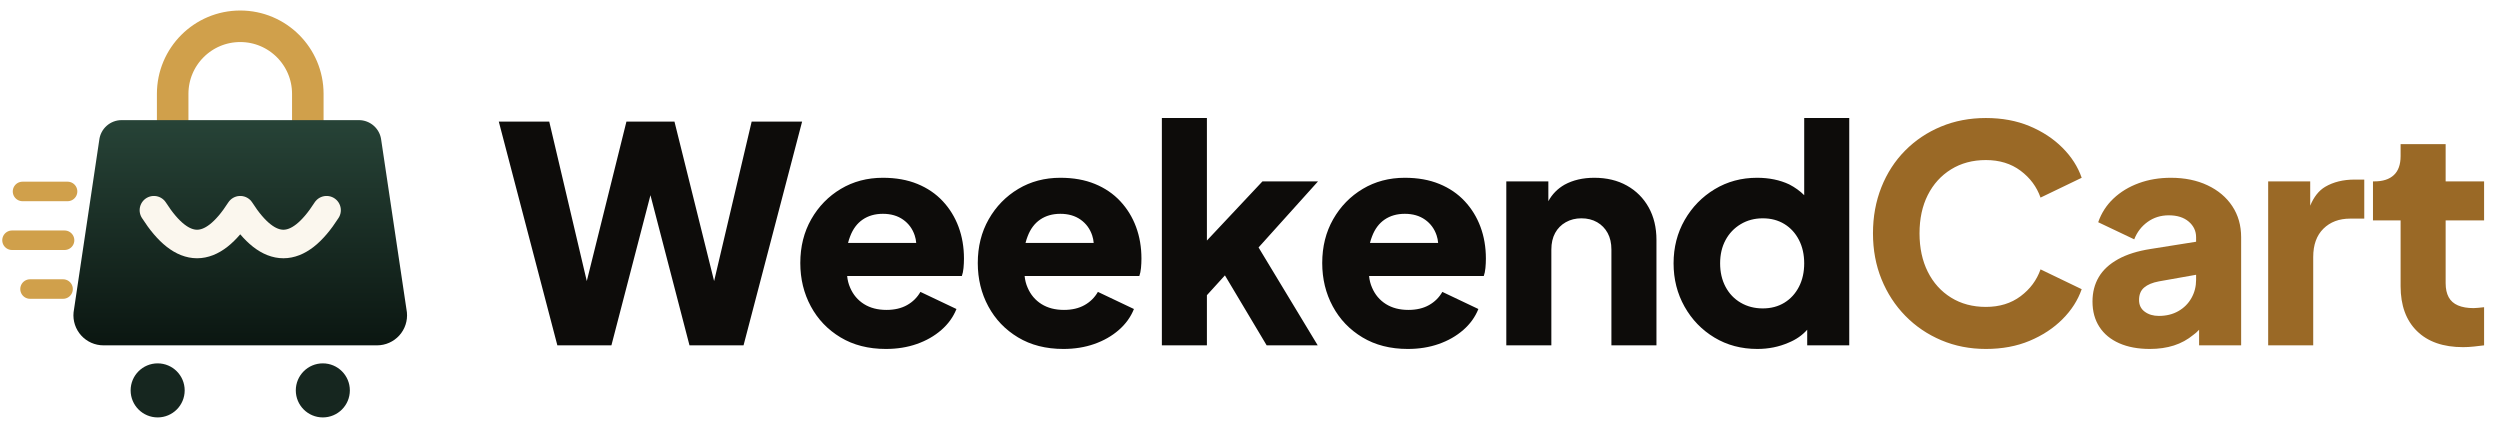
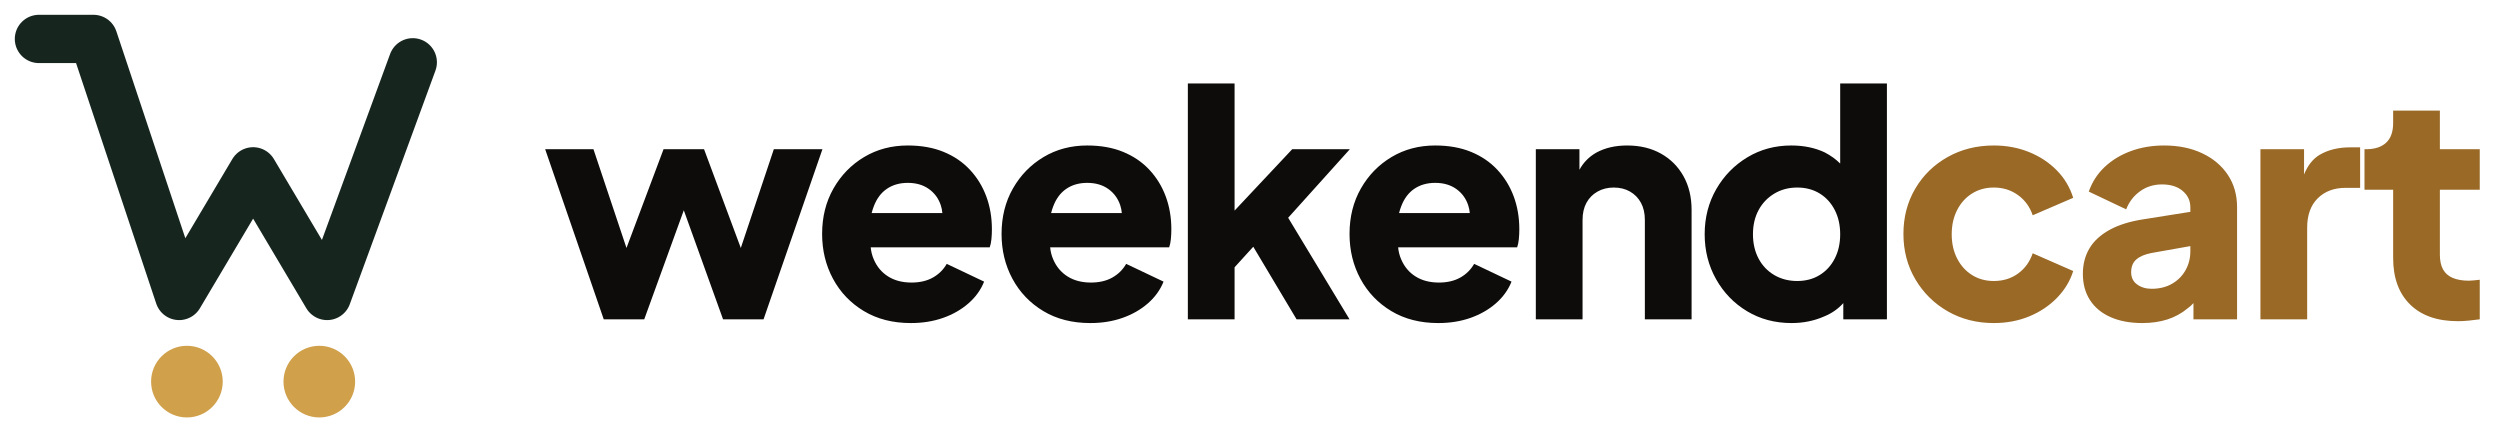
- <svg xmlns="http://www.w3.org/2000/svg" viewBox="0 5 333 58" width="1332" height="232" role="img" aria-label="WeekendCart">
-   <defs>
-     <linearGradient id="wc-logo" x1="0" y1="0" x2="0" y2="1">
-       <stop offset="0" stop-color="#274337" />
-       <stop offset="1" stop-color="#0b1611" />
-     </linearGradient>
-   </defs>
-   <path d="M3 30.5H9" fill="none" stroke="#d0a04b" stroke-width="2.6" stroke-linecap="round" />
-   <path d="M1.6 37H8.6" fill="none" stroke="#d0a04b" stroke-width="2.6" stroke-linecap="round" />
-   <path d="M4 43.5H8.4" fill="none" stroke="#d0a04b" stroke-width="2.6" stroke-linecap="round" />
-   <path d="M23 22V17.5a9 9 0 0 1 18 0V22" fill="none" stroke="#d0a04b" stroke-width="4.2" stroke-linecap="round" />
-   <path d="M16.2 21H47.8a3 3 0 0 1 2.98 2.66L54.2 46.6a4 4 0 0 1-3.98 4.4H13.78a4 4 0 0 1-3.98-4.4L13.22 23.66A3 3 0 0 1 16.2 21Z" fill="url(#wc-logo)" />
-   <path d="M20.5 33q5.75 9 11.5 0q5.75 9 11.5 0" fill="none" stroke="#fbf7ee" stroke-width="3.8" stroke-linecap="round" stroke-linejoin="round" />
-   <circle cx="21" cy="57" r="3.6" fill="#16261f" />
-   <circle cx="43" cy="57" r="3.6" fill="#16261f" />
+ <svg xmlns="http://www.w3.org/2000/svg" viewBox="-2 5 321 55" width="1284" height="220" role="img" aria-label="WeekendCart">
+   <defs />
+   <path d="M3 10H10L21 43L30.5 27L40 43L51 13" fill="none" stroke="#16261f" stroke-width="6.2" stroke-linecap="round" stroke-linejoin="round" />
+   <circle cx="22" cy="54" r="4.6" fill="#d0a04b" />
+   <circle cx="39" cy="54" r="4.6" fill="#d0a04b" />
  <g fill="#0d0c0a">
-     <g transform="translate(66 51)">
-       <path d="M15.44 0L8.24 0L0.44-29.80L7.16-29.80L12.16-8.56L17.44-29.80L23.84-29.80L29.12-8.56L34.12-29.80L40.84-29.80L33.04 0L25.84 0L20.64-20L15.44 0ZM52 0.48L52 0.48Q48.52 0.48 45.96-1.06Q43.40-2.60 42-5.20Q40.60-7.80 40.60-10.96L40.60-10.96Q40.60-14.24 42.06-16.80Q43.52-19.36 46-20.84Q48.48-22.32 51.60-22.32L51.60-22.32Q54.20-22.32 56.20-21.50Q58.20-20.68 59.58-19.20Q60.96-17.72 61.68-15.78Q62.40-13.84 62.40-11.56L62.40-11.56Q62.40-10.92 62.34-10.30Q62.28-9.68 62.12-9.24L62.12-9.24L46.84-9.24Q46.92-8.40 47.24-7.68L47.24-7.68Q47.84-6.28 49.08-5.50Q50.32-4.72 52.08-4.72L52.08-4.72Q53.68-4.72 54.82-5.36Q55.96-6 56.60-7.12L56.60-7.12L61.40-4.84Q60.76-3.24 59.38-2.04Q58-0.84 56.12-0.18Q54.24 0.48 52 0.48ZM46.96-13.64L46.96-13.64L56.04-13.64Q56-14.16 55.84-14.64L55.84-14.64Q55.40-15.96 54.30-16.74Q53.20-17.52 51.60-17.52L51.60-17.52Q50.04-17.52 48.92-16.76Q47.80-16 47.24-14.52L47.24-14.52Q47.08-14.12 46.96-13.64ZM75.64 0.48L75.64 0.48Q72.16 0.48 69.60-1.06Q67.04-2.60 65.64-5.20Q64.24-7.80 64.24-10.96L64.24-10.96Q64.24-14.24 65.70-16.80Q67.16-19.36 69.64-20.84Q72.12-22.32 75.24-22.32L75.24-22.32Q77.84-22.32 79.84-21.50Q81.84-20.68 83.22-19.20Q84.60-17.72 85.32-15.78Q86.04-13.84 86.04-11.56L86.04-11.56Q86.04-10.92 85.98-10.30Q85.92-9.68 85.76-9.24L85.76-9.24L70.48-9.24Q70.56-8.40 70.88-7.68L70.88-7.68Q71.48-6.28 72.72-5.50Q73.96-4.72 75.72-4.72L75.72-4.72Q77.32-4.72 78.46-5.36Q79.60-6 80.24-7.12L80.24-7.12L85.04-4.84Q84.40-3.24 83.02-2.04Q81.64-0.84 79.76-0.18Q77.88 0.48 75.64 0.48ZM70.60-13.64L70.60-13.64L79.68-13.64Q79.64-14.16 79.48-14.64L79.48-14.64Q79.04-15.96 77.94-16.74Q76.84-17.52 75.24-17.52L75.24-17.52Q73.68-17.52 72.56-16.76Q71.44-16 70.88-14.52L70.88-14.52Q70.72-14.12 70.60-13.64ZM94.76 0L88.76 0L88.76-30.28L94.76-30.28L94.76-13.96L102.16-21.84L109.56-21.84L101.64-13.04L109.52 0L102.72 0L97.16-9.32L94.76-6.68L94.76 0ZM121.52 0.48L121.52 0.48Q118.04 0.48 115.48-1.06Q112.92-2.60 111.52-5.20Q110.12-7.80 110.12-10.96L110.12-10.96Q110.12-14.24 111.58-16.80Q113.04-19.36 115.52-20.84Q118.00-22.32 121.12-22.32L121.12-22.32Q123.72-22.32 125.72-21.50Q127.72-20.68 129.10-19.20Q130.48-17.72 131.20-15.78Q131.92-13.84 131.92-11.56L131.92-11.56Q131.92-10.92 131.86-10.30Q131.80-9.68 131.64-9.24L131.64-9.24L116.36-9.24Q116.44-8.40 116.76-7.68L116.76-7.68Q117.36-6.28 118.60-5.50Q119.84-4.72 121.60-4.72L121.60-4.72Q123.20-4.72 124.34-5.36Q125.48-6 126.12-7.12L126.12-7.12L130.92-4.84Q130.28-3.24 128.90-2.04Q127.52-0.84 125.64-0.18Q123.76 0.48 121.52 0.48ZM116.48-13.64L116.48-13.64L125.56-13.64Q125.52-14.16 125.36-14.64L125.36-14.64Q124.92-15.96 123.82-16.74Q122.72-17.52 121.12-17.52L121.12-17.52Q119.56-17.52 118.44-16.76Q117.32-16 116.76-14.52L116.76-14.52Q116.60-14.12 116.48-13.64ZM140.64 0L134.64 0L134.64-21.84L140.24-21.84L140.24-19.20Q141-20.60 142.40-21.40L142.40-21.40Q144.08-22.32 146.36-22.32L146.36-22.32Q148.84-22.32 150.70-21.28Q152.56-20.24 153.60-18.38Q154.64-16.52 154.64-14.04L154.64-14.04L154.64 0L148.64 0L148.64-12.76Q148.64-14.04 148.14-14.96Q147.64-15.88 146.74-16.40Q145.84-16.92 144.64-16.92L144.64-16.92Q143.48-16.92 142.56-16.40Q141.64-15.88 141.14-14.96Q140.64-14.04 140.64-12.76L140.64-12.76L140.64 0ZM168.08 0.48L168.08 0.48Q164.88 0.48 162.36-1.04Q159.84-2.56 158.38-5.16Q156.92-7.76 156.92-10.92L156.92-10.92Q156.92-14.12 158.40-16.70Q159.88-19.28 162.40-20.80Q164.92-22.32 168.04-22.32L168.04-22.32Q170.44-22.32 172.32-21.44L172.32-21.44Q173.48-20.84 174.32-20L174.32-20L174.32-30.28L180.32-30.28L180.32 0L174.72 0L174.72-2.08Q173.72-0.96 172.24-0.36L172.24-0.36Q170.32 0.48 168.08 0.48ZM168.80-4.92Q170.44-4.92 171.68-5.68Q172.92-6.44 173.62-7.80Q174.32-9.16 174.32-10.92Q174.32-12.68 173.62-14.04Q172.92-15.40 171.68-16.16Q170.44-16.92 168.80-16.92Q167.16-16.92 165.86-16.14Q164.56-15.36 163.84-14.02Q163.12-12.68 163.12-10.92Q163.12-9.16 163.84-7.80Q164.56-6.44 165.86-5.68Q167.16-4.92 168.80-4.92Z" />
+     <g transform="translate(67.56 46)">
+       <path d="M13.16 0L7.96 0L0.44-21.84L6.64-21.84L10.88-9.16L15.64-21.84L20.84-21.84L25.56-9.16L29.80-21.84L36.04-21.84L28.48 0L23.28 0L18.24-14L13.16 0ZM47.40 0.48L47.40 0.48Q43.92 0.48 41.36-1.06Q38.80-2.60 37.40-5.20Q36.00-7.80 36.00-10.96L36.00-10.96Q36.00-14.24 37.46-16.80Q38.92-19.36 41.40-20.84Q43.88-22.32 47.00-22.32L47.00-22.32Q49.60-22.32 51.60-21.50Q53.60-20.68 54.98-19.20Q56.36-17.72 57.08-15.78Q57.80-13.84 57.80-11.56L57.80-11.56Q57.80-10.92 57.74-10.30Q57.68-9.68 57.52-9.24L57.52-9.24L42.24-9.24Q42.32-8.40 42.64-7.68L42.64-7.68Q43.24-6.28 44.48-5.50Q45.72-4.72 47.48-4.72L47.48-4.72Q49.08-4.72 50.22-5.36Q51.36-6 52.00-7.12L52.00-7.12L56.80-4.84Q56.16-3.24 54.78-2.04Q53.40-0.84 51.52-0.18Q49.64 0.48 47.40 0.48ZM42.36-13.64L42.36-13.64L51.44-13.64Q51.40-14.16 51.24-14.64L51.24-14.64Q50.80-15.96 49.70-16.74Q48.60-17.52 47.00-17.52L47.00-17.52Q45.44-17.52 44.32-16.76Q43.20-16 42.64-14.52L42.64-14.52Q42.48-14.12 42.36-13.64ZM70.44 0.48L70.44 0.48Q66.96 0.48 64.40-1.06Q61.84-2.60 60.44-5.20Q59.04-7.80 59.04-10.96L59.04-10.96Q59.04-14.24 60.50-16.80Q61.96-19.36 64.44-20.84Q66.92-22.32 70.04-22.32L70.04-22.32Q72.64-22.32 74.64-21.50Q76.64-20.68 78.02-19.20Q79.40-17.72 80.12-15.78Q80.84-13.84 80.84-11.56L80.84-11.56Q80.84-10.92 80.78-10.30Q80.72-9.68 80.56-9.24L80.56-9.24L65.28-9.24Q65.36-8.40 65.68-7.68L65.68-7.68Q66.28-6.28 67.52-5.50Q68.76-4.72 70.52-4.72L70.52-4.72Q72.12-4.72 73.26-5.36Q74.40-6 75.04-7.12L75.04-7.12L79.84-4.84Q79.20-3.24 77.82-2.04Q76.44-0.84 74.56-0.18Q72.68 0.48 70.44 0.48ZM65.40-13.64L65.40-13.64L74.48-13.64Q74.44-14.16 74.28-14.64L74.28-14.64Q73.84-15.96 72.74-16.74Q71.64-17.52 70.04-17.52L70.04-17.52Q68.48-17.52 67.36-16.76Q66.24-16 65.68-14.52L65.68-14.52Q65.52-14.12 65.40-13.64ZM88.96 0L82.96 0L82.96-30.28L88.96-30.28L88.96-13.96L96.36-21.84L103.76-21.84L95.84-13.04L103.72 0L96.92 0L91.36-9.32L88.96-6.68L88.96 0ZM115.12 0.48L115.12 0.48Q111.64 0.48 109.08-1.06Q106.52-2.60 105.12-5.20Q103.72-7.80 103.72-10.96L103.72-10.96Q103.72-14.24 105.18-16.80Q106.64-19.36 109.12-20.84Q111.60-22.32 114.72-22.32L114.72-22.32Q117.32-22.32 119.32-21.50Q121.32-20.68 122.70-19.20Q124.08-17.72 124.80-15.78Q125.52-13.84 125.52-11.56L125.52-11.56Q125.52-10.92 125.46-10.30Q125.40-9.68 125.24-9.24L125.24-9.24L109.96-9.24Q110.04-8.40 110.36-7.68L110.36-7.68Q110.96-6.28 112.20-5.50Q113.44-4.72 115.20-4.72L115.20-4.72Q116.80-4.72 117.94-5.36Q119.08-6 119.72-7.12L119.72-7.12L124.52-4.84Q123.88-3.24 122.50-2.04Q121.12-0.84 119.24-0.18Q117.36 0.48 115.12 0.48ZM110.08-13.64L110.08-13.64L119.16-13.64Q119.12-14.16 118.96-14.64L118.96-14.64Q118.52-15.96 117.42-16.74Q116.32-17.52 114.72-17.52L114.72-17.52Q113.16-17.52 112.04-16.76Q110.92-16 110.36-14.52L110.36-14.52Q110.20-14.12 110.08-13.64ZM133.64 0L127.64 0L127.64-21.84L133.24-21.84L133.24-19.20Q134.00-20.60 135.40-21.40L135.40-21.40Q137.08-22.32 139.36-22.32L139.36-22.32Q141.84-22.32 143.70-21.28Q145.56-20.24 146.60-18.38Q147.64-16.52 147.64-14.04L147.64-14.04L147.64 0L141.64 0L141.64-12.76Q141.64-14.04 141.14-14.96Q140.64-15.88 139.74-16.40Q138.84-16.92 137.64-16.92L137.64-16.92Q136.48-16.92 135.56-16.40Q134.64-15.88 134.14-14.96Q133.64-14.04 133.64-12.76L133.64-12.76L133.64 0ZM160.48 0.48L160.48 0.48Q157.28 0.48 154.76-1.04Q152.24-2.56 150.78-5.16Q149.32-7.76 149.32-10.92L149.32-10.92Q149.32-14.12 150.80-16.70Q152.28-19.28 154.80-20.80Q157.32-22.32 160.44-22.32L160.44-22.32Q162.84-22.32 164.72-21.44L164.72-21.44Q165.88-20.84 166.72-20L166.72-20L166.72-30.28L172.72-30.28L172.72 0L167.12 0L167.12-2.08Q166.12-0.96 164.64-0.36L164.64-0.36Q162.72 0.48 160.48 0.48ZM161.20-4.92Q162.84-4.92 164.08-5.68Q165.32-6.44 166.02-7.80Q166.72-9.16 166.72-10.92Q166.72-12.68 166.02-14.04Q165.32-15.40 164.08-16.16Q162.84-16.92 161.20-16.92Q159.56-16.92 158.26-16.14Q156.96-15.36 156.24-14.02Q155.52-12.68 155.52-10.92Q155.52-9.16 156.24-7.80Q156.96-6.44 158.26-5.68Q159.56-4.92 161.20-4.92Z" />
    </g>
  </g>
  <g fill="#9a6926">
-     <g transform="translate(66 51)">
-       <path d="M198.52 0.48L198.52 0.48Q195.32 0.48 192.58-0.68Q189.84-1.84 187.80-3.92Q185.76-6 184.62-8.80Q183.48-11.60 183.48-14.92L183.48-14.92Q183.48-18.24 184.60-21.06Q185.72-23.88 187.76-25.94Q189.80-28 192.54-29.14Q195.28-30.28 198.52-30.28L198.52-30.28Q201.76-30.28 204.34-29.20Q206.92-28.12 208.72-26.32Q210.52-24.52 211.28-22.32L211.28-22.32L205.80-19.68Q205.04-21.84 203.14-23.26Q201.24-24.68 198.52-24.68L198.52-24.68Q195.88-24.68 193.88-23.44Q191.88-22.20 190.78-20.02Q189.68-17.84 189.68-14.92L189.68-14.92Q189.68-12 190.78-9.80Q191.88-7.60 193.88-6.36Q195.88-5.12 198.52-5.12L198.52-5.12Q201.24-5.12 203.14-6.54Q205.04-7.96 205.80-10.12L205.80-10.12L211.28-7.48Q210.52-5.28 208.72-3.48Q206.92-1.68 204.34-0.60Q201.76 0.48 198.52 0.48ZM220.36 0.48L220.36 0.48Q218 0.48 216.28-0.28Q214.56-1.04 213.64-2.46Q212.72-3.88 212.72-5.84L212.72-5.84Q212.72-7.68 213.56-9.10Q214.40-10.52 216.14-11.48Q217.88-12.44 220.48-12.84L220.48-12.84L226.52-13.80L226.52-14.40Q226.52-15.64 225.54-16.48Q224.56-17.32 222.88-17.32L222.88-17.32Q221.28-17.32 220.06-16.44Q218.84-15.56 218.28-14.12L218.28-14.12L213.48-16.40Q214.12-18.24 215.52-19.56Q216.92-20.88 218.88-21.60Q220.84-22.32 223.16-22.32L223.16-22.32Q225.92-22.32 228.04-21.32Q230.16-20.32 231.34-18.54Q232.52-16.76 232.52-14.40L232.52-14.40L232.52 0L226.92 0L226.92-2.08Q226.56-1.68 226.16-1.40L226.16-1.40Q225-0.44 223.56 0.02Q222.12 0.48 220.36 0.48ZM226.52-8.72L226.52-9.40L221.56-8.52Q220.28-8.28 219.60-7.70Q218.92-7.12 218.92-6.04L218.92-6.04Q218.92-5.04 219.68-4.48Q220.44-3.92 221.56-3.92L221.56-3.92Q223.04-3.92 224.16-4.56Q225.28-5.20 225.90-6.30Q226.52-7.40 226.52-8.72L226.52-8.72ZM242.12 0L236.12 0L236.12-21.84L241.72-21.84L241.72-18.60Q242.44-20.36 243.72-21.12L243.72-21.12Q245.36-22.08 247.64-22.08L247.64-22.08L248.92-22.08L248.92-16.88L247.04-16.88Q244.84-16.88 243.48-15.54Q242.12-14.20 242.12-11.76L242.12-11.76L242.12 0ZM262.08 0.24L262.08 0.24Q258.12 0.24 255.94-1.90Q253.76-4.04 253.76-7.88L253.76-7.88L253.76-16.64L250.08-16.64L250.08-21.84L250.28-21.84Q251.96-21.84 252.86-22.68Q253.76-23.52 253.76-25.20L253.76-25.20L253.76-26.80L259.76-26.80L259.76-21.84L264.88-21.84L264.88-16.64L259.76-16.64L259.76-8.28Q259.76-7.16 260.16-6.42Q260.56-5.68 261.40-5.32Q262.24-4.96 263.48-4.96L263.48-4.96Q263.76-4.96 264.12-5Q264.48-5.04 264.88-5.08L264.88-5.08L264.88 0Q264.28 0.08 263.52 0.16Q262.76 0.24 262.08 0.24Z" />
+     <g transform="translate(67.56 46)">
+       <path d="M186.44 0.48L186.44 0.48Q183.16 0.48 180.54-1.02Q177.92-2.52 176.38-5.12Q174.84-7.72 174.84-10.96L174.84-10.96Q174.84-14.20 176.36-16.78Q177.88-19.36 180.52-20.84Q183.16-22.32 186.44-22.32L186.44-22.32Q188.88-22.32 190.96-21.48Q193.04-20.64 194.52-19.14Q196.00-17.64 196.64-15.60L196.64-15.60L191.44-13.36Q190.88-15 189.54-15.96Q188.20-16.92 186.44-16.92L186.44-16.92Q184.88-16.92 183.66-16.16Q182.44-15.40 181.74-14.04Q181.04-12.68 181.04-10.92L181.04-10.92Q181.04-9.16 181.74-7.80Q182.44-6.44 183.66-5.68Q184.88-4.92 186.44-4.92L186.44-4.92Q188.24-4.92 189.56-5.88Q190.88-6.84 191.44-8.48L191.44-8.48L196.64-6.20Q196.04-4.28 194.56-2.76Q193.08-1.24 191.00-0.38Q188.92 0.48 186.44 0.48ZM205.52 0.48L205.52 0.48Q203.16 0.48 201.44-0.28Q199.72-1.04 198.80-2.46Q197.88-3.88 197.88-5.84L197.88-5.84Q197.88-7.68 198.72-9.10Q199.56-10.52 201.30-11.48Q203.04-12.44 205.64-12.84L205.64-12.84L211.68-13.80L211.68-14.40Q211.68-15.64 210.70-16.48Q209.72-17.32 208.04-17.32L208.04-17.32Q206.44-17.32 205.22-16.44Q204.00-15.56 203.44-14.12L203.44-14.12L198.64-16.40Q199.28-18.24 200.68-19.56Q202.08-20.88 204.04-21.60Q206.00-22.32 208.32-22.32L208.32-22.32Q211.08-22.32 213.20-21.32Q215.32-20.32 216.50-18.54Q217.68-16.76 217.68-14.40L217.68-14.40L217.68 0L212.08 0L212.08-2.08Q211.72-1.68 211.32-1.40L211.32-1.40Q210.16-0.44 208.72 0.02Q207.28 0.48 205.52 0.48ZM211.68-8.72L211.68-9.40L206.72-8.52Q205.44-8.28 204.76-7.70Q204.08-7.12 204.08-6.04L204.08-6.04Q204.08-5.04 204.84-4.48Q205.60-3.92 206.72-3.92L206.72-3.92Q208.20-3.92 209.32-4.56Q210.44-5.20 211.06-6.30Q211.68-7.40 211.68-8.72L211.68-8.72ZM226.68 0L220.68 0L220.68-21.84L226.28-21.84L226.28-18.60Q227.00-20.36 228.28-21.12L228.28-21.12Q229.92-22.08 232.20-22.08L232.20-22.08L233.48-22.08L233.48-16.88L231.60-16.88Q229.40-16.88 228.04-15.54Q226.68-14.20 226.68-11.76L226.68-11.76L226.68 0ZM246.04 0.24L246.04 0.24Q242.08 0.24 239.90-1.90Q237.72-4.04 237.72-7.88L237.72-7.88L237.72-16.64L234.04-16.64L234.04-21.84L234.24-21.84Q235.92-21.84 236.82-22.68Q237.72-23.52 237.72-25.20L237.72-25.20L237.72-26.80L243.72-26.80L243.72-21.84L248.84-21.84L248.84-16.64L243.72-16.64L243.72-8.28Q243.72-7.16 244.12-6.42Q244.52-5.68 245.36-5.32Q246.20-4.96 247.44-4.96L247.44-4.96Q247.72-4.96 248.08-5Q248.44-5.04 248.84-5.08L248.84-5.08L248.84 0Q248.24 0.08 247.48 0.16Q246.72 0.24 246.04 0.24Z" />
    </g>
  </g>
</svg>
